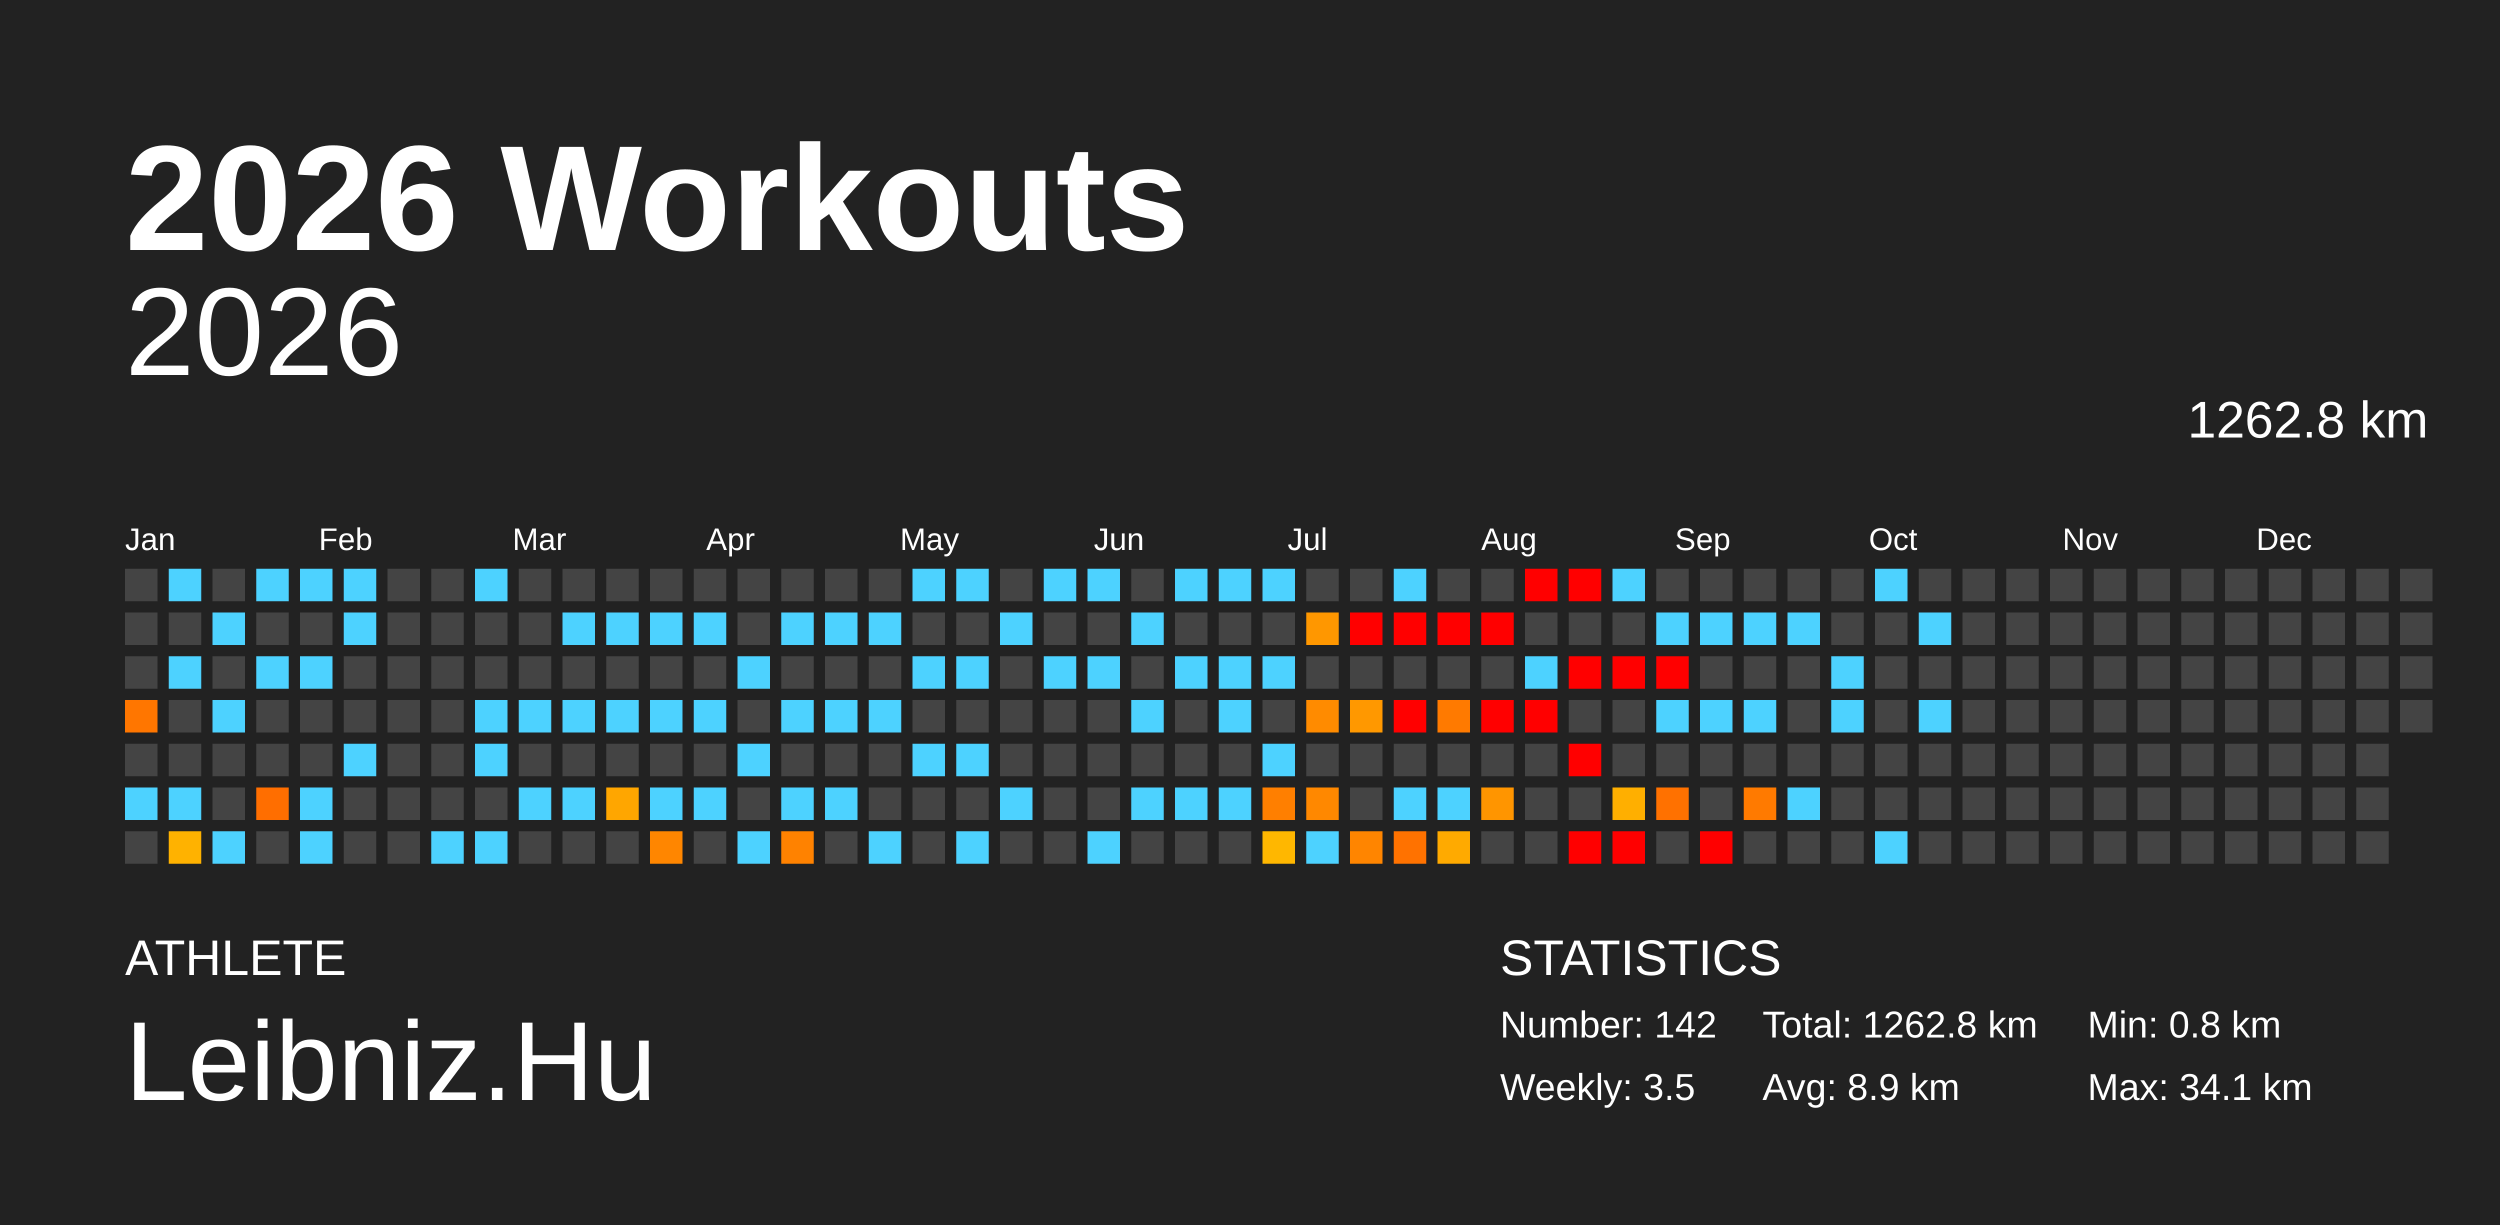
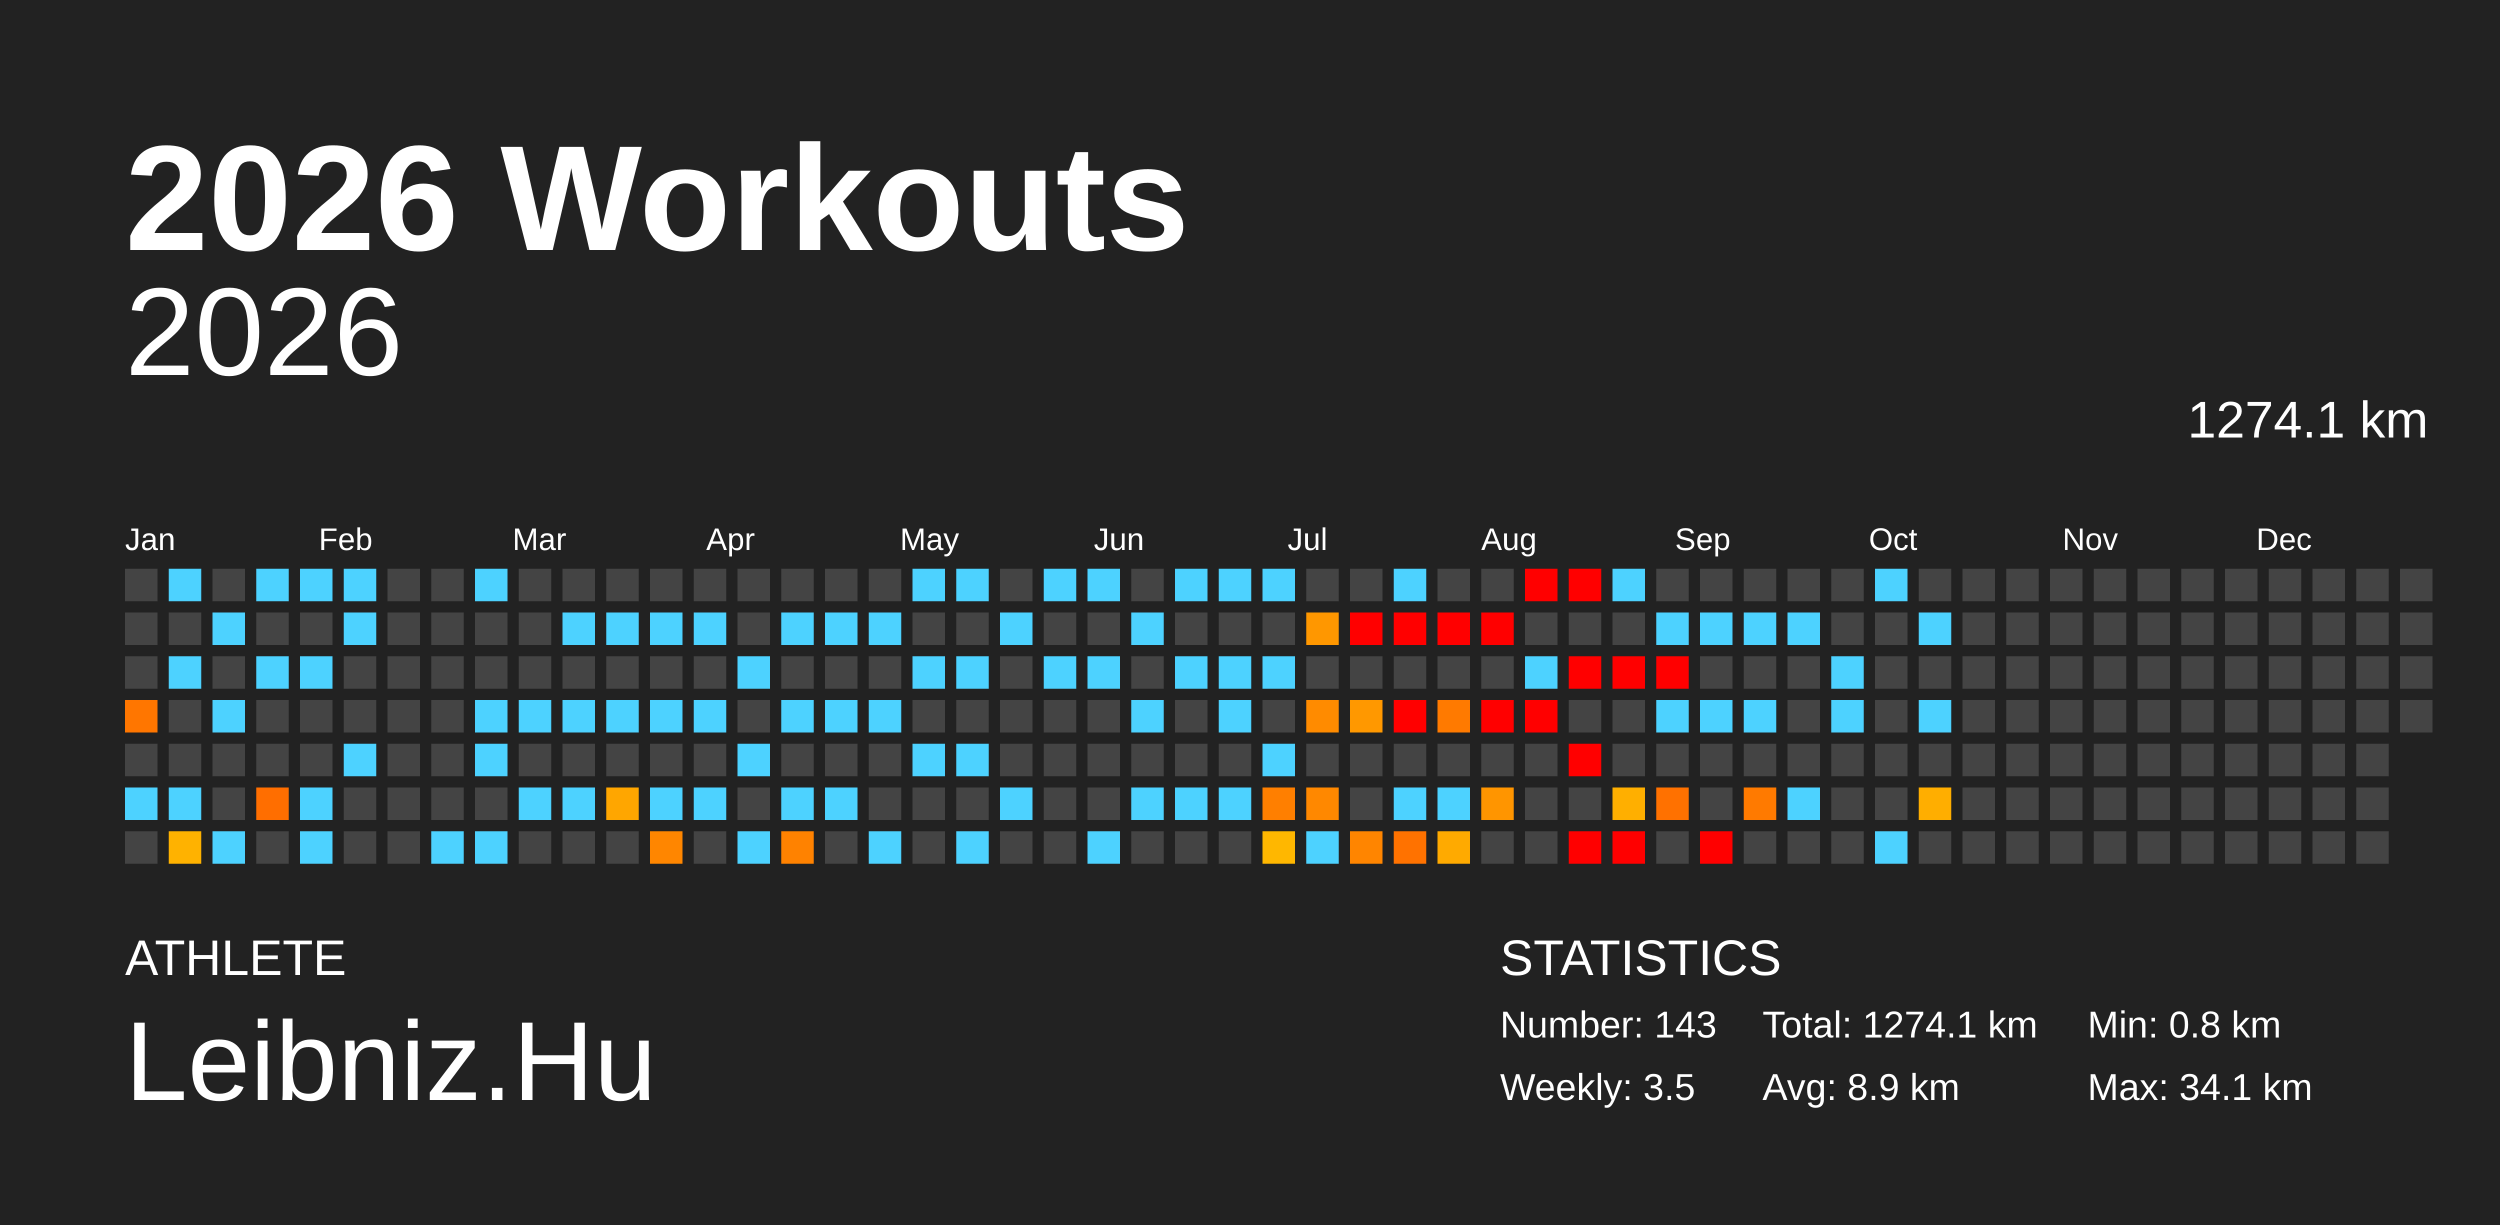
<svg xmlns="http://www.w3.org/2000/svg" baseProfile="full" height="98mm" version="1.1" viewBox="0,0,200,98" width="200mm">
  <defs />
  <rect fill="#222222" height="98" width="200" x="0" y="0" />
  <text fill="#FFFFFF" style="font-size:12px; font-family:Arial; font-weight:bold;" x="10" y="20">2026 Workouts</text>
  <text fill="#FFFFFF" style="font-size:4px; font-family:Arial" x="10" y="78">ATHLETE</text>
  <text fill="#FFFFFF" style="font-size:9px; font-family:Arial" x="10" y="88">Leibniz.Hu</text>
  <text fill="#FFFFFF" style="font-size:4px; font-family:Arial" x="120" y="78">STATISTICS</text>
-   <text fill="#FFFFFF" style="font-size:3px; font-family:Arial" x="120" y="83">Number: 142</text>
+   <text fill="#FFFFFF" style="font-size:3px; font-family:Arial" x="120" y="83">Number: 143</text>
  <text fill="#FFFFFF" style="font-size:3px; font-family:Arial" x="120" y="88">Weekly: 3.5</text>
-   <text fill="#FFFFFF" style="font-size:3px; font-family:Arial" x="141" y="83">Total: 1262.8 km</text>
+   <text fill="#FFFFFF" style="font-size:3px; font-family:Arial" x="141" y="83">Total: 1274.1 km</text>
  <text fill="#FFFFFF" style="font-size:3px; font-family:Arial" x="141" y="88">Avg: 8.9 km</text>
  <text fill="#FFFFFF" style="font-size:3px; font-family:Arial" x="167" y="83">Min: 0.8 km</text>
  <text fill="#FFFFFF" style="font-size:3px; font-family:Arial" x="167" y="88">Max: 34.1 km</text>
  <text alignment-baseline="hanging" fill="#FFFFFF" style="font-size:10.0px; font-family:Arial;" x="10" y="30">2026</text>
-   <text alignment-baseline="hanging" fill="#FFFFFF" style="font-size:4.125px; font-family:Arial;" x="175" y="35">1262.8 km</text>
+   <text alignment-baseline="hanging" fill="#FFFFFF" style="font-size:4.125px; font-family:Arial;" x="175" y="35">1274.1 km</text>
  <text fill="#FFFFFF" style="font-size:2.5px; font-family:Arial" x="10.0" y="44">Jan</text>
  <text fill="#FFFFFF" style="font-size:2.5px; font-family:Arial" x="25.5" y="44">Feb</text>
  <text fill="#FFFFFF" style="font-size:2.5px; font-family:Arial" x="41.0" y="44">Mar</text>
  <text fill="#FFFFFF" style="font-size:2.5px; font-family:Arial" x="56.5" y="44">Apr</text>
  <text fill="#FFFFFF" style="font-size:2.5px; font-family:Arial" x="72.0" y="44">May</text>
  <text fill="#FFFFFF" style="font-size:2.5px; font-family:Arial" x="87.5" y="44">Jun</text>
  <text fill="#FFFFFF" style="font-size:2.5px; font-family:Arial" x="103.0" y="44">Jul</text>
  <text fill="#FFFFFF" style="font-size:2.5px; font-family:Arial" x="118.5" y="44">Aug</text>
  <text fill="#FFFFFF" style="font-size:2.5px; font-family:Arial" x="134.0" y="44">Sep</text>
  <text fill="#FFFFFF" style="font-size:2.5px; font-family:Arial" x="149.5" y="44">Oct</text>
  <text fill="#FFFFFF" style="font-size:2.5px; font-family:Arial" x="165.0" y="44">Nov</text>
  <text fill="#FFFFFF" style="font-size:2.5px; font-family:Arial" x="180.5" y="44">Dec</text>
  <rect fill="#444444" height="2.6" width="2.6" x="10.0" y="45.5" />
  <rect fill="#444444" height="2.6" width="2.6" x="10.0" y="49.0" />
  <rect fill="#444444" height="2.6" width="2.6" x="10.0" y="52.5" />
  <rect fill="#ff7600" height="2.6" width="2.6" x="10.0" y="56.0" />
  <rect fill="#444444" height="2.6" width="2.6" x="10.0" y="59.5" />
  <rect fill="#4dd2ff" height="2.6" width="2.6" x="10.0" y="63.0" />
  <rect fill="#444444" height="2.6" width="2.6" x="10.0" y="66.5" />
  <rect fill="#4dd2ff" height="2.6" width="2.6" x="13.5" y="45.5" />
  <rect fill="#444444" height="2.6" width="2.6" x="13.5" y="49.0" />
  <rect fill="#4dd2ff" height="2.6" width="2.6" x="13.5" y="52.5" />
  <rect fill="#444444" height="2.6" width="2.6" x="13.5" y="56.0" />
  <rect fill="#444444" height="2.6" width="2.6" x="13.5" y="59.5" />
  <rect fill="#4dd2ff" height="2.6" width="2.6" x="13.5" y="63.0" />
  <rect fill="#ffb200" height="2.6" width="2.6" x="13.5" y="66.5" />
  <rect fill="#444444" height="2.6" width="2.6" x="17.0" y="45.5" />
  <rect fill="#4dd2ff" height="2.6" width="2.6" x="17.0" y="49.0" />
  <rect fill="#444444" height="2.6" width="2.6" x="17.0" y="52.5" />
  <rect fill="#4dd2ff" height="2.6" width="2.6" x="17.0" y="56.0" />
  <rect fill="#444444" height="2.6" width="2.6" x="17.0" y="59.5" />
  <rect fill="#444444" height="2.6" width="2.6" x="17.0" y="63.0" />
  <rect fill="#4dd2ff" height="2.6" width="2.6" x="17.0" y="66.5" />
  <rect fill="#4dd2ff" height="2.6" width="2.6" x="20.5" y="45.5" />
  <rect fill="#444444" height="2.6" width="2.6" x="20.5" y="49.0" />
  <rect fill="#4dd2ff" height="2.6" width="2.6" x="20.5" y="52.5" />
  <rect fill="#444444" height="2.6" width="2.6" x="20.5" y="56.0" />
  <rect fill="#444444" height="2.6" width="2.6" x="20.5" y="59.5" />
  <rect fill="#ff6e00" height="2.6" width="2.6" x="20.5" y="63.0" />
  <rect fill="#444444" height="2.6" width="2.6" x="20.5" y="66.5" />
  <rect fill="#4dd2ff" height="2.6" width="2.6" x="24.0" y="45.5" />
  <rect fill="#444444" height="2.6" width="2.6" x="24.0" y="49.0" />
  <rect fill="#4dd2ff" height="2.6" width="2.6" x="24.0" y="52.5" />
  <rect fill="#444444" height="2.6" width="2.6" x="24.0" y="56.0" />
  <rect fill="#444444" height="2.6" width="2.6" x="24.0" y="59.5" />
  <rect fill="#4dd2ff" height="2.6" width="2.6" x="24.0" y="63.0" />
  <rect fill="#4dd2ff" height="2.6" width="2.6" x="24.0" y="66.5" />
  <rect fill="#4dd2ff" height="2.6" width="2.6" x="27.5" y="45.5" />
  <rect fill="#4dd2ff" height="2.6" width="2.6" x="27.5" y="49.0" />
  <rect fill="#444444" height="2.6" width="2.6" x="27.5" y="52.5" />
  <rect fill="#444444" height="2.6" width="2.6" x="27.5" y="56.0" />
  <rect fill="#4dd2ff" height="2.6" width="2.6" x="27.5" y="59.5" />
  <rect fill="#444444" height="2.6" width="2.6" x="27.5" y="63.0" />
  <rect fill="#444444" height="2.6" width="2.6" x="27.5" y="66.5" />
  <rect fill="#444444" height="2.6" width="2.6" x="31.0" y="45.5" />
  <rect fill="#444444" height="2.6" width="2.6" x="31.0" y="49.0" />
  <rect fill="#444444" height="2.6" width="2.6" x="31.0" y="52.5" />
  <rect fill="#444444" height="2.6" width="2.6" x="31.0" y="56.0" />
  <rect fill="#444444" height="2.6" width="2.6" x="31.0" y="59.5" />
  <rect fill="#444444" height="2.6" width="2.6" x="31.0" y="63.0" />
  <rect fill="#444444" height="2.6" width="2.6" x="31.0" y="66.5" />
  <rect fill="#444444" height="2.6" width="2.6" x="34.5" y="45.5" />
  <rect fill="#444444" height="2.6" width="2.6" x="34.5" y="49.0" />
  <rect fill="#444444" height="2.6" width="2.6" x="34.5" y="52.5" />
  <rect fill="#444444" height="2.6" width="2.6" x="34.5" y="56.0" />
  <rect fill="#444444" height="2.6" width="2.6" x="34.5" y="59.5" />
  <rect fill="#444444" height="2.6" width="2.6" x="34.5" y="63.0" />
  <rect fill="#4dd2ff" height="2.6" width="2.6" x="34.5" y="66.5" />
  <rect fill="#4dd2ff" height="2.6" width="2.6" x="38.0" y="45.5" />
  <rect fill="#444444" height="2.6" width="2.6" x="38.0" y="49.0" />
  <rect fill="#444444" height="2.6" width="2.6" x="38.0" y="52.5" />
  <rect fill="#4dd2ff" height="2.6" width="2.6" x="38.0" y="56.0" />
  <rect fill="#4dd2ff" height="2.6" width="2.6" x="38.0" y="59.5" />
  <rect fill="#444444" height="2.6" width="2.6" x="38.0" y="63.0" />
  <rect fill="#4dd2ff" height="2.6" width="2.6" x="38.0" y="66.5" />
  <rect fill="#444444" height="2.6" width="2.6" x="41.5" y="45.5" />
  <rect fill="#444444" height="2.6" width="2.6" x="41.5" y="49.0" />
  <rect fill="#444444" height="2.6" width="2.6" x="41.5" y="52.5" />
  <rect fill="#4dd2ff" height="2.6" width="2.6" x="41.5" y="56.0" />
  <rect fill="#444444" height="2.6" width="2.6" x="41.5" y="59.5" />
  <rect fill="#4dd2ff" height="2.6" width="2.6" x="41.5" y="63.0" />
  <rect fill="#444444" height="2.6" width="2.6" x="41.5" y="66.5" />
  <rect fill="#444444" height="2.6" width="2.6" x="45.0" y="45.5" />
  <rect fill="#4dd2ff" height="2.6" width="2.6" x="45.0" y="49.0" />
  <rect fill="#444444" height="2.6" width="2.6" x="45.0" y="52.5" />
  <rect fill="#4dd2ff" height="2.6" width="2.6" x="45.0" y="56.0" />
  <rect fill="#444444" height="2.6" width="2.6" x="45.0" y="59.5" />
  <rect fill="#4dd2ff" height="2.6" width="2.6" x="45.0" y="63.0" />
  <rect fill="#444444" height="2.6" width="2.6" x="45.0" y="66.5" />
  <rect fill="#444444" height="2.6" width="2.6" x="48.5" y="45.5" />
  <rect fill="#4dd2ff" height="2.6" width="2.6" x="48.5" y="49.0" />
  <rect fill="#444444" height="2.6" width="2.6" x="48.5" y="52.5" />
  <rect fill="#4dd2ff" height="2.6" width="2.6" x="48.5" y="56.0" />
  <rect fill="#444444" height="2.6" width="2.6" x="48.5" y="59.5" />
  <rect fill="#ffa600" height="2.6" width="2.6" x="48.5" y="63.0" />
  <rect fill="#444444" height="2.6" width="2.6" x="48.5" y="66.5" />
  <rect fill="#444444" height="2.6" width="2.6" x="52.0" y="45.5" />
  <rect fill="#4dd2ff" height="2.6" width="2.6" x="52.0" y="49.0" />
  <rect fill="#444444" height="2.6" width="2.6" x="52.0" y="52.5" />
  <rect fill="#4dd2ff" height="2.6" width="2.6" x="52.0" y="56.0" />
  <rect fill="#444444" height="2.6" width="2.6" x="52.0" y="59.5" />
  <rect fill="#4dd2ff" height="2.6" width="2.6" x="52.0" y="63.0" />
  <rect fill="#ff8600" height="2.6" width="2.6" x="52.0" y="66.5" />
  <rect fill="#444444" height="2.6" width="2.6" x="55.5" y="45.5" />
  <rect fill="#4dd2ff" height="2.6" width="2.6" x="55.5" y="49.0" />
  <rect fill="#444444" height="2.6" width="2.6" x="55.5" y="52.5" />
  <rect fill="#4dd2ff" height="2.6" width="2.6" x="55.5" y="56.0" />
  <rect fill="#444444" height="2.6" width="2.6" x="55.5" y="59.5" />
  <rect fill="#4dd2ff" height="2.6" width="2.6" x="55.5" y="63.0" />
  <rect fill="#444444" height="2.6" width="2.6" x="55.5" y="66.5" />
  <rect fill="#444444" height="2.6" width="2.6" x="59.0" y="45.5" />
  <rect fill="#444444" height="2.6" width="2.6" x="59.0" y="49.0" />
  <rect fill="#4dd2ff" height="2.6" width="2.6" x="59.0" y="52.5" />
  <rect fill="#444444" height="2.6" width="2.6" x="59.0" y="56.0" />
  <rect fill="#4dd2ff" height="2.6" width="2.6" x="59.0" y="59.5" />
  <rect fill="#444444" height="2.6" width="2.6" x="59.0" y="63.0" />
  <rect fill="#4dd2ff" height="2.6" width="2.6" x="59.0" y="66.5" />
  <rect fill="#444444" height="2.6" width="2.6" x="62.5" y="45.5" />
  <rect fill="#4dd2ff" height="2.6" width="2.6" x="62.5" y="49.0" />
  <rect fill="#444444" height="2.6" width="2.6" x="62.5" y="52.5" />
  <rect fill="#4dd2ff" height="2.6" width="2.6" x="62.5" y="56.0" />
  <rect fill="#444444" height="2.6" width="2.6" x="62.5" y="59.5" />
  <rect fill="#4dd2ff" height="2.6" width="2.6" x="62.5" y="63.0" />
  <rect fill="#ff8200" height="2.6" width="2.6" x="62.5" y="66.5" />
  <rect fill="#444444" height="2.6" width="2.6" x="66.0" y="45.5" />
  <rect fill="#4dd2ff" height="2.6" width="2.6" x="66.0" y="49.0" />
  <rect fill="#444444" height="2.6" width="2.6" x="66.0" y="52.5" />
  <rect fill="#4dd2ff" height="2.6" width="2.6" x="66.0" y="56.0" />
  <rect fill="#444444" height="2.6" width="2.6" x="66.0" y="59.5" />
  <rect fill="#4dd2ff" height="2.6" width="2.6" x="66.0" y="63.0" />
  <rect fill="#444444" height="2.6" width="2.6" x="66.0" y="66.5" />
  <rect fill="#444444" height="2.6" width="2.6" x="69.5" y="45.5" />
  <rect fill="#4dd2ff" height="2.6" width="2.6" x="69.5" y="49.0" />
  <rect fill="#444444" height="2.6" width="2.6" x="69.5" y="52.5" />
  <rect fill="#4dd2ff" height="2.6" width="2.6" x="69.5" y="56.0" />
  <rect fill="#444444" height="2.6" width="2.6" x="69.5" y="59.5" />
  <rect fill="#444444" height="2.6" width="2.6" x="69.5" y="63.0" />
  <rect fill="#4dd2ff" height="2.6" width="2.6" x="69.5" y="66.5" />
  <rect fill="#4dd2ff" height="2.6" width="2.6" x="73.0" y="45.5" />
  <rect fill="#444444" height="2.6" width="2.6" x="73.0" y="49.0" />
  <rect fill="#4dd2ff" height="2.6" width="2.6" x="73.0" y="52.5" />
  <rect fill="#444444" height="2.6" width="2.6" x="73.0" y="56.0" />
  <rect fill="#4dd2ff" height="2.6" width="2.6" x="73.0" y="59.5" />
  <rect fill="#444444" height="2.6" width="2.6" x="73.0" y="63.0" />
  <rect fill="#444444" height="2.6" width="2.6" x="73.0" y="66.5" />
  <rect fill="#4dd2ff" height="2.6" width="2.6" x="76.5" y="45.5" />
  <rect fill="#444444" height="2.6" width="2.6" x="76.5" y="49.0" />
  <rect fill="#4dd2ff" height="2.6" width="2.6" x="76.5" y="52.5" />
  <rect fill="#444444" height="2.6" width="2.6" x="76.5" y="56.0" />
  <rect fill="#4dd2ff" height="2.6" width="2.6" x="76.5" y="59.5" />
  <rect fill="#444444" height="2.6" width="2.6" x="76.5" y="63.0" />
  <rect fill="#4dd2ff" height="2.6" width="2.6" x="76.5" y="66.5" />
  <rect fill="#444444" height="2.6" width="2.6" x="80.0" y="45.5" />
  <rect fill="#4dd2ff" height="2.6" width="2.6" x="80.0" y="49.0" />
  <rect fill="#444444" height="2.6" width="2.6" x="80.0" y="52.5" />
  <rect fill="#444444" height="2.6" width="2.6" x="80.0" y="56.0" />
  <rect fill="#444444" height="2.6" width="2.6" x="80.0" y="59.5" />
  <rect fill="#4dd2ff" height="2.6" width="2.6" x="80.0" y="63.0" />
  <rect fill="#444444" height="2.6" width="2.6" x="80.0" y="66.5" />
  <rect fill="#4dd2ff" height="2.6" width="2.6" x="83.5" y="45.5" />
  <rect fill="#444444" height="2.6" width="2.6" x="83.5" y="49.0" />
  <rect fill="#4dd2ff" height="2.6" width="2.6" x="83.5" y="52.5" />
  <rect fill="#444444" height="2.6" width="2.6" x="83.5" y="56.0" />
  <rect fill="#444444" height="2.6" width="2.6" x="83.5" y="59.5" />
  <rect fill="#444444" height="2.6" width="2.6" x="83.5" y="63.0" />
  <rect fill="#444444" height="2.6" width="2.6" x="83.5" y="66.5" />
  <rect fill="#4dd2ff" height="2.6" width="2.6" x="87.0" y="45.5" />
  <rect fill="#444444" height="2.6" width="2.6" x="87.0" y="49.0" />
  <rect fill="#4dd2ff" height="2.6" width="2.6" x="87.0" y="52.5" />
  <rect fill="#444444" height="2.6" width="2.6" x="87.0" y="56.0" />
  <rect fill="#444444" height="2.6" width="2.6" x="87.0" y="59.5" />
  <rect fill="#444444" height="2.6" width="2.6" x="87.0" y="63.0" />
  <rect fill="#4dd2ff" height="2.6" width="2.6" x="87.0" y="66.5" />
  <rect fill="#444444" height="2.6" width="2.6" x="90.5" y="45.5" />
  <rect fill="#4dd2ff" height="2.6" width="2.6" x="90.5" y="49.0" />
  <rect fill="#444444" height="2.6" width="2.6" x="90.5" y="52.5" />
  <rect fill="#4dd2ff" height="2.6" width="2.6" x="90.5" y="56.0" />
  <rect fill="#444444" height="2.6" width="2.6" x="90.5" y="59.5" />
  <rect fill="#4dd2ff" height="2.6" width="2.6" x="90.5" y="63.0" />
  <rect fill="#444444" height="2.6" width="2.6" x="90.5" y="66.5" />
  <rect fill="#4dd2ff" height="2.6" width="2.6" x="94.0" y="45.5" />
  <rect fill="#444444" height="2.6" width="2.6" x="94.0" y="49.0" />
  <rect fill="#4dd2ff" height="2.6" width="2.6" x="94.0" y="52.5" />
  <rect fill="#444444" height="2.6" width="2.6" x="94.0" y="56.0" />
  <rect fill="#444444" height="2.6" width="2.6" x="94.0" y="59.5" />
  <rect fill="#4dd2ff" height="2.6" width="2.6" x="94.0" y="63.0" />
  <rect fill="#444444" height="2.6" width="2.6" x="94.0" y="66.5" />
  <rect fill="#4dd2ff" height="2.6" width="2.6" x="97.5" y="45.5" />
  <rect fill="#444444" height="2.6" width="2.6" x="97.5" y="49.0" />
  <rect fill="#4dd2ff" height="2.6" width="2.6" x="97.5" y="52.5" />
  <rect fill="#4dd2ff" height="2.6" width="2.6" x="97.5" y="56.0" />
  <rect fill="#444444" height="2.6" width="2.6" x="97.5" y="59.5" />
  <rect fill="#4dd2ff" height="2.6" width="2.6" x="97.5" y="63.0" />
  <rect fill="#444444" height="2.6" width="2.6" x="97.5" y="66.5" />
  <rect fill="#4dd2ff" height="2.6" width="2.6" x="101.0" y="45.5" />
  <rect fill="#444444" height="2.6" width="2.6" x="101.0" y="49.0" />
  <rect fill="#4dd2ff" height="2.6" width="2.6" x="101.0" y="52.5" />
  <rect fill="#444444" height="2.6" width="2.6" x="101.0" y="56.0" />
  <rect fill="#4dd2ff" height="2.6" width="2.6" x="101.0" y="59.5" />
  <rect fill="#ff7f00" height="2.6" width="2.6" x="101.0" y="63.0" />
  <rect fill="#ffb700" height="2.6" width="2.6" x="101.0" y="66.5" />
  <rect fill="#444444" height="2.6" width="2.6" x="104.5" y="45.5" />
  <rect fill="#ff9700" height="2.6" width="2.6" x="104.5" y="49.0" />
  <rect fill="#444444" height="2.6" width="2.6" x="104.5" y="52.5" />
  <rect fill="#ff8b00" height="2.6" width="2.6" x="104.5" y="56.0" />
  <rect fill="#444444" height="2.6" width="2.6" x="104.5" y="59.5" />
  <rect fill="#ff8800" height="2.6" width="2.6" x="104.5" y="63.0" />
  <rect fill="#4dd2ff" height="2.6" width="2.6" x="104.5" y="66.5" />
  <rect fill="#444444" height="2.6" width="2.6" x="108.0" y="45.5" />
  <rect fill="red" height="2.6" width="2.6" x="108.0" y="49.0" />
  <rect fill="#444444" height="2.6" width="2.6" x="108.0" y="52.5" />
  <rect fill="#ff9800" height="2.6" width="2.6" x="108.0" y="56.0" />
  <rect fill="#444444" height="2.6" width="2.6" x="108.0" y="59.5" />
  <rect fill="#444444" height="2.6" width="2.6" x="108.0" y="63.0" />
  <rect fill="#ff8500" height="2.6" width="2.6" x="108.0" y="66.5" />
  <rect fill="#4dd2ff" height="2.6" width="2.6" x="111.5" y="45.5" />
  <rect fill="red" height="2.6" width="2.6" x="111.5" y="49.0" />
  <rect fill="#444444" height="2.6" width="2.6" x="111.5" y="52.5" />
  <rect fill="red" height="2.6" width="2.6" x="111.5" y="56.0" />
  <rect fill="#444444" height="2.6" width="2.6" x="111.5" y="59.5" />
  <rect fill="#4dd2ff" height="2.6" width="2.6" x="111.5" y="63.0" />
  <rect fill="#ff7200" height="2.6" width="2.6" x="111.5" y="66.5" />
  <rect fill="#444444" height="2.6" width="2.6" x="115.0" y="45.5" />
  <rect fill="red" height="2.6" width="2.6" x="115.0" y="49.0" />
  <rect fill="#444444" height="2.6" width="2.6" x="115.0" y="52.5" />
  <rect fill="#ff7a00" height="2.6" width="2.6" x="115.0" y="56.0" />
  <rect fill="#444444" height="2.6" width="2.6" x="115.0" y="59.5" />
  <rect fill="#4dd2ff" height="2.6" width="2.6" x="115.0" y="63.0" />
  <rect fill="#ffaa00" height="2.6" width="2.6" x="115.0" y="66.5" />
  <rect fill="#444444" height="2.6" width="2.6" x="118.5" y="45.5" />
  <rect fill="red" height="2.6" width="2.6" x="118.5" y="49.0" />
  <rect fill="#444444" height="2.6" width="2.6" x="118.5" y="52.5" />
  <rect fill="red" height="2.6" width="2.6" x="118.5" y="56.0" />
  <rect fill="#444444" height="2.6" width="2.6" x="118.5" y="59.5" />
  <rect fill="#ff9500" height="2.6" width="2.6" x="118.5" y="63.0" />
  <rect fill="#444444" height="2.6" width="2.6" x="118.5" y="66.5" />
  <rect fill="red" height="2.6" width="2.6" x="122.0" y="45.5" />
  <rect fill="#444444" height="2.6" width="2.6" x="122.0" y="49.0" />
  <rect fill="#4dd2ff" height="2.6" width="2.6" x="122.0" y="52.5" />
  <rect fill="red" height="2.6" width="2.6" x="122.0" y="56.0" />
  <rect fill="#444444" height="2.6" width="2.6" x="122.0" y="59.5" />
  <rect fill="#444444" height="2.6" width="2.6" x="122.0" y="63.0" />
  <rect fill="#444444" height="2.6" width="2.6" x="122.0" y="66.5" />
  <rect fill="red" height="2.6" width="2.6" x="125.5" y="45.5" />
  <rect fill="#444444" height="2.6" width="2.6" x="125.5" y="49.0" />
  <rect fill="red" height="2.6" width="2.6" x="125.5" y="52.5" />
  <rect fill="#444444" height="2.6" width="2.6" x="125.5" y="56.0" />
  <rect fill="red" height="2.6" width="2.6" x="125.5" y="59.5" />
  <rect fill="#444444" height="2.6" width="2.6" x="125.5" y="63.0" />
  <rect fill="red" height="2.6" width="2.6" x="125.5" y="66.5" />
  <rect fill="#4dd2ff" height="2.6" width="2.6" x="129.0" y="45.5" />
  <rect fill="#444444" height="2.6" width="2.6" x="129.0" y="49.0" />
  <rect fill="red" height="2.6" width="2.6" x="129.0" y="52.5" />
  <rect fill="#444444" height="2.6" width="2.6" x="129.0" y="56.0" />
  <rect fill="#444444" height="2.6" width="2.6" x="129.0" y="59.5" />
  <rect fill="#ffaf00" height="2.6" width="2.6" x="129.0" y="63.0" />
  <rect fill="red" height="2.6" width="2.6" x="129.0" y="66.5" />
  <rect fill="#444444" height="2.6" width="2.6" x="132.5" y="45.5" />
  <rect fill="#4dd2ff" height="2.6" width="2.6" x="132.5" y="49.0" />
  <rect fill="red" height="2.6" width="2.6" x="132.5" y="52.5" />
  <rect fill="#4dd2ff" height="2.6" width="2.6" x="132.5" y="56.0" />
  <rect fill="#444444" height="2.6" width="2.6" x="132.5" y="59.5" />
  <rect fill="#ff7100" height="2.6" width="2.6" x="132.5" y="63.0" />
  <rect fill="#444444" height="2.6" width="2.6" x="132.5" y="66.5" />
  <rect fill="#444444" height="2.6" width="2.6" x="136.0" y="45.5" />
  <rect fill="#4dd2ff" height="2.6" width="2.6" x="136.0" y="49.0" />
  <rect fill="#444444" height="2.6" width="2.6" x="136.0" y="52.5" />
  <rect fill="#4dd2ff" height="2.6" width="2.6" x="136.0" y="56.0" />
  <rect fill="#444444" height="2.6" width="2.6" x="136.0" y="59.5" />
  <rect fill="#444444" height="2.6" width="2.6" x="136.0" y="63.0" />
  <rect fill="red" height="2.6" width="2.6" x="136.0" y="66.5" />
  <rect fill="#444444" height="2.6" width="2.6" x="139.5" y="45.5" />
  <rect fill="#4dd2ff" height="2.6" width="2.6" x="139.5" y="49.0" />
  <rect fill="#444444" height="2.6" width="2.6" x="139.5" y="52.5" />
  <rect fill="#4dd2ff" height="2.6" width="2.6" x="139.5" y="56.0" />
  <rect fill="#444444" height="2.6" width="2.6" x="139.5" y="59.5" />
  <rect fill="#ff7a00" height="2.6" width="2.6" x="139.5" y="63.0" />
  <rect fill="#444444" height="2.6" width="2.6" x="139.5" y="66.5" />
  <rect fill="#444444" height="2.6" width="2.6" x="143.0" y="45.5" />
  <rect fill="#4dd2ff" height="2.6" width="2.6" x="143.0" y="49.0" />
  <rect fill="#444444" height="2.6" width="2.6" x="143.0" y="52.5" />
  <rect fill="#444444" height="2.6" width="2.6" x="143.0" y="56.0" />
  <rect fill="#444444" height="2.6" width="2.6" x="143.0" y="59.5" />
  <rect fill="#4dd2ff" height="2.6" width="2.6" x="143.0" y="63.0" />
  <rect fill="#444444" height="2.6" width="2.6" x="143.0" y="66.5" />
  <rect fill="#444444" height="2.6" width="2.6" x="146.5" y="45.5" />
  <rect fill="#444444" height="2.6" width="2.6" x="146.5" y="49.0" />
  <rect fill="#4dd2ff" height="2.6" width="2.6" x="146.5" y="52.5" />
  <rect fill="#4dd2ff" height="2.6" width="2.6" x="146.5" y="56.0" />
  <rect fill="#444444" height="2.6" width="2.6" x="146.5" y="59.5" />
  <rect fill="#444444" height="2.6" width="2.6" x="146.5" y="63.0" />
  <rect fill="#444444" height="2.6" width="2.6" x="146.5" y="66.5" />
  <rect fill="#4dd2ff" height="2.6" width="2.6" x="150.0" y="45.5" />
  <rect fill="#444444" height="2.6" width="2.6" x="150.0" y="49.0" />
  <rect fill="#444444" height="2.6" width="2.6" x="150.0" y="52.5" />
  <rect fill="#444444" height="2.6" width="2.6" x="150.0" y="56.0" />
  <rect fill="#444444" height="2.6" width="2.6" x="150.0" y="59.5" />
  <rect fill="#444444" height="2.6" width="2.6" x="150.0" y="63.0" />
  <rect fill="#4dd2ff" height="2.6" width="2.6" x="150.0" y="66.5" />
  <rect fill="#444444" height="2.6" width="2.6" x="153.5" y="45.5" />
  <rect fill="#4dd2ff" height="2.6" width="2.6" x="153.5" y="49.0" />
  <rect fill="#444444" height="2.6" width="2.6" x="153.5" y="52.5" />
  <rect fill="#4dd2ff" height="2.6" width="2.6" x="153.5" y="56.0" />
  <rect fill="#444444" height="2.6" width="2.6" x="153.5" y="59.5" />
-   <rect fill="#444444" height="2.6" width="2.6" x="153.5" y="63.0" />
+   <rect fill="#ffae00" height="2.6" width="2.6" x="153.5" y="63.0" />
  <rect fill="#444444" height="2.6" width="2.6" x="153.5" y="66.5" />
  <rect fill="#444444" height="2.6" width="2.6" x="157.0" y="45.5" />
  <rect fill="#444444" height="2.6" width="2.6" x="157.0" y="49.0" />
  <rect fill="#444444" height="2.6" width="2.6" x="157.0" y="52.5" />
  <rect fill="#444444" height="2.6" width="2.6" x="157.0" y="56.0" />
  <rect fill="#444444" height="2.6" width="2.6" x="157.0" y="59.5" />
  <rect fill="#444444" height="2.6" width="2.6" x="157.0" y="63.0" />
  <rect fill="#444444" height="2.6" width="2.6" x="157.0" y="66.5" />
  <rect fill="#444444" height="2.6" width="2.6" x="160.5" y="45.5" />
  <rect fill="#444444" height="2.6" width="2.6" x="160.5" y="49.0" />
  <rect fill="#444444" height="2.6" width="2.6" x="160.5" y="52.5" />
  <rect fill="#444444" height="2.6" width="2.6" x="160.5" y="56.0" />
  <rect fill="#444444" height="2.6" width="2.6" x="160.5" y="59.5" />
  <rect fill="#444444" height="2.6" width="2.6" x="160.5" y="63.0" />
  <rect fill="#444444" height="2.6" width="2.6" x="160.5" y="66.5" />
  <rect fill="#444444" height="2.6" width="2.6" x="164.0" y="45.5" />
  <rect fill="#444444" height="2.6" width="2.6" x="164.0" y="49.0" />
  <rect fill="#444444" height="2.6" width="2.6" x="164.0" y="52.5" />
  <rect fill="#444444" height="2.6" width="2.6" x="164.0" y="56.0" />
  <rect fill="#444444" height="2.6" width="2.6" x="164.0" y="59.5" />
  <rect fill="#444444" height="2.6" width="2.6" x="164.0" y="63.0" />
  <rect fill="#444444" height="2.6" width="2.6" x="164.0" y="66.5" />
  <rect fill="#444444" height="2.6" width="2.6" x="167.5" y="45.5" />
  <rect fill="#444444" height="2.6" width="2.6" x="167.5" y="49.0" />
  <rect fill="#444444" height="2.6" width="2.6" x="167.5" y="52.5" />
  <rect fill="#444444" height="2.6" width="2.6" x="167.5" y="56.0" />
  <rect fill="#444444" height="2.6" width="2.6" x="167.5" y="59.5" />
  <rect fill="#444444" height="2.6" width="2.6" x="167.5" y="63.0" />
  <rect fill="#444444" height="2.6" width="2.6" x="167.5" y="66.5" />
  <rect fill="#444444" height="2.6" width="2.6" x="171.0" y="45.5" />
  <rect fill="#444444" height="2.6" width="2.6" x="171.0" y="49.0" />
  <rect fill="#444444" height="2.6" width="2.6" x="171.0" y="52.5" />
  <rect fill="#444444" height="2.6" width="2.6" x="171.0" y="56.0" />
  <rect fill="#444444" height="2.6" width="2.6" x="171.0" y="59.5" />
  <rect fill="#444444" height="2.6" width="2.6" x="171.0" y="63.0" />
  <rect fill="#444444" height="2.6" width="2.6" x="171.0" y="66.5" />
  <rect fill="#444444" height="2.6" width="2.6" x="174.5" y="45.5" />
  <rect fill="#444444" height="2.6" width="2.6" x="174.5" y="49.0" />
  <rect fill="#444444" height="2.6" width="2.6" x="174.5" y="52.5" />
  <rect fill="#444444" height="2.6" width="2.6" x="174.5" y="56.0" />
  <rect fill="#444444" height="2.6" width="2.6" x="174.5" y="59.5" />
  <rect fill="#444444" height="2.6" width="2.6" x="174.5" y="63.0" />
  <rect fill="#444444" height="2.6" width="2.6" x="174.5" y="66.5" />
  <rect fill="#444444" height="2.6" width="2.6" x="178.0" y="45.5" />
  <rect fill="#444444" height="2.6" width="2.6" x="178.0" y="49.0" />
  <rect fill="#444444" height="2.6" width="2.6" x="178.0" y="52.5" />
  <rect fill="#444444" height="2.6" width="2.6" x="178.0" y="56.0" />
  <rect fill="#444444" height="2.6" width="2.6" x="178.0" y="59.5" />
  <rect fill="#444444" height="2.6" width="2.6" x="178.0" y="63.0" />
  <rect fill="#444444" height="2.6" width="2.6" x="178.0" y="66.5" />
  <rect fill="#444444" height="2.6" width="2.6" x="181.5" y="45.5" />
  <rect fill="#444444" height="2.6" width="2.6" x="181.5" y="49.0" />
  <rect fill="#444444" height="2.6" width="2.6" x="181.5" y="52.5" />
  <rect fill="#444444" height="2.6" width="2.6" x="181.5" y="56.0" />
  <rect fill="#444444" height="2.6" width="2.6" x="181.5" y="59.5" />
  <rect fill="#444444" height="2.6" width="2.6" x="181.5" y="63.0" />
  <rect fill="#444444" height="2.6" width="2.6" x="181.5" y="66.5" />
  <rect fill="#444444" height="2.6" width="2.6" x="185.0" y="45.5" />
  <rect fill="#444444" height="2.6" width="2.6" x="185.0" y="49.0" />
  <rect fill="#444444" height="2.6" width="2.6" x="185.0" y="52.5" />
  <rect fill="#444444" height="2.6" width="2.6" x="185.0" y="56.0" />
  <rect fill="#444444" height="2.6" width="2.6" x="185.0" y="59.5" />
  <rect fill="#444444" height="2.6" width="2.6" x="185.0" y="63.0" />
  <rect fill="#444444" height="2.6" width="2.6" x="185.0" y="66.5" />
  <rect fill="#444444" height="2.6" width="2.6" x="188.5" y="45.5" />
  <rect fill="#444444" height="2.6" width="2.6" x="188.5" y="49.0" />
  <rect fill="#444444" height="2.6" width="2.6" x="188.5" y="52.5" />
  <rect fill="#444444" height="2.6" width="2.6" x="188.5" y="56.0" />
  <rect fill="#444444" height="2.6" width="2.6" x="188.5" y="59.5" />
  <rect fill="#444444" height="2.6" width="2.6" x="188.5" y="63.0" />
  <rect fill="#444444" height="2.6" width="2.6" x="188.5" y="66.5" />
  <rect fill="#444444" height="2.6" width="2.6" x="192.0" y="45.5" />
  <rect fill="#444444" height="2.6" width="2.6" x="192.0" y="49.0" />
  <rect fill="#444444" height="2.6" width="2.6" x="192.0" y="52.5" />
  <rect fill="#444444" height="2.6" width="2.6" x="192.0" y="56.0" />
</svg>
